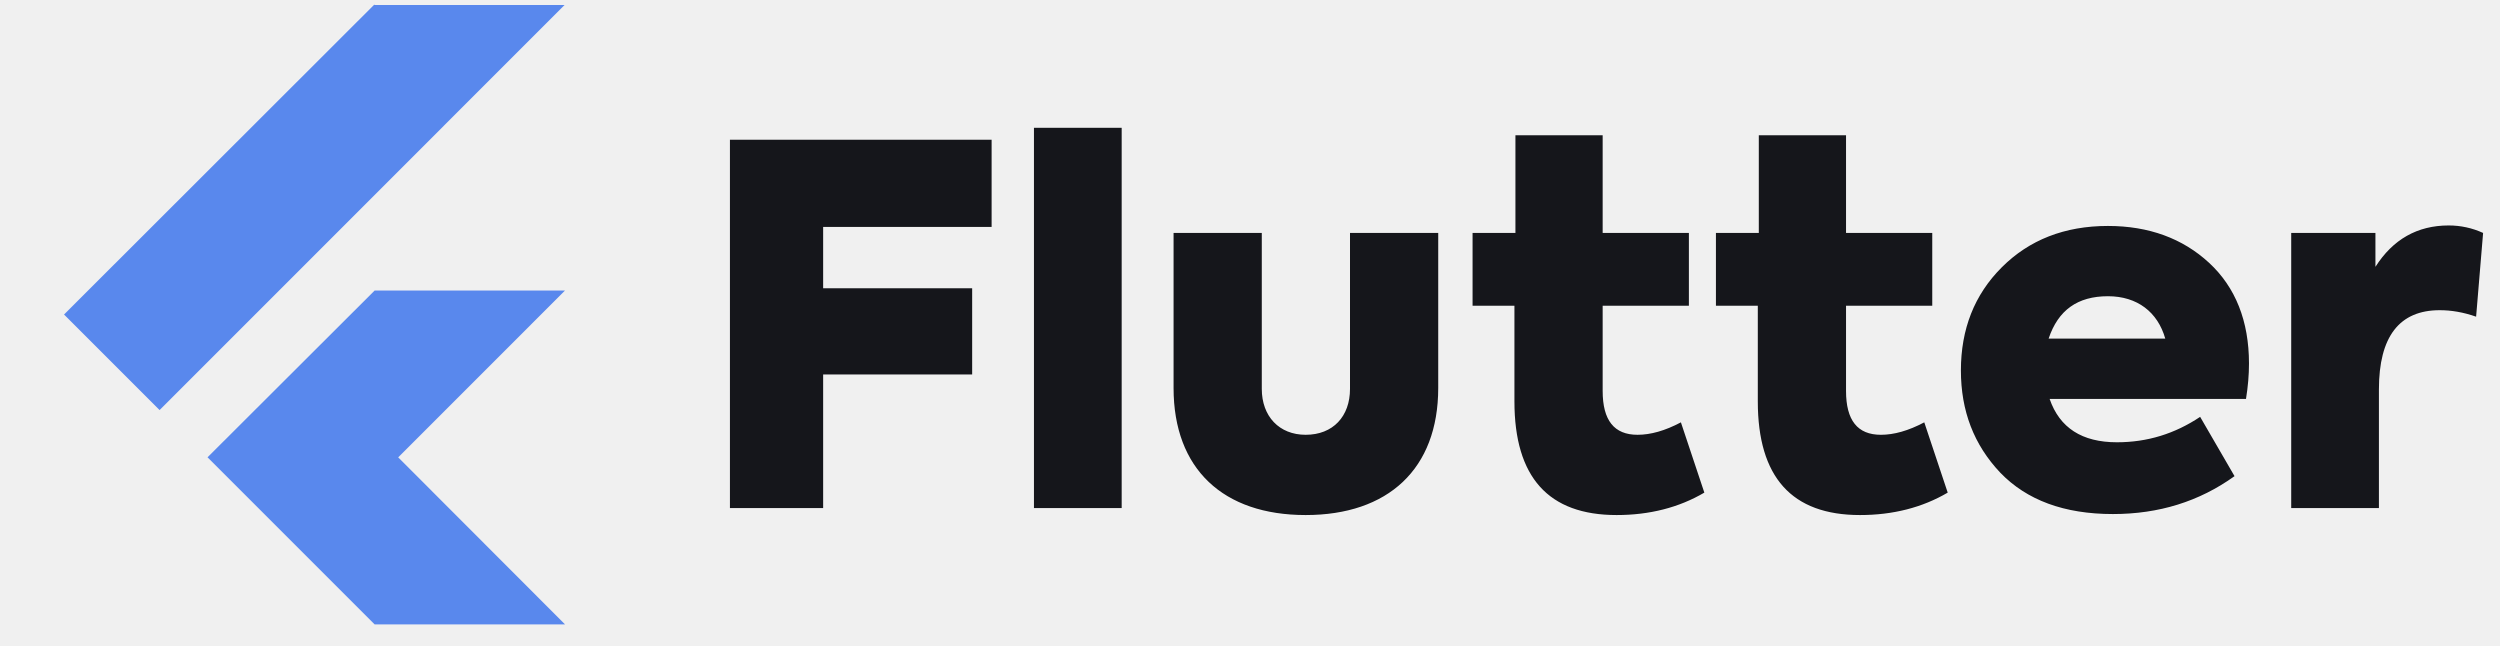
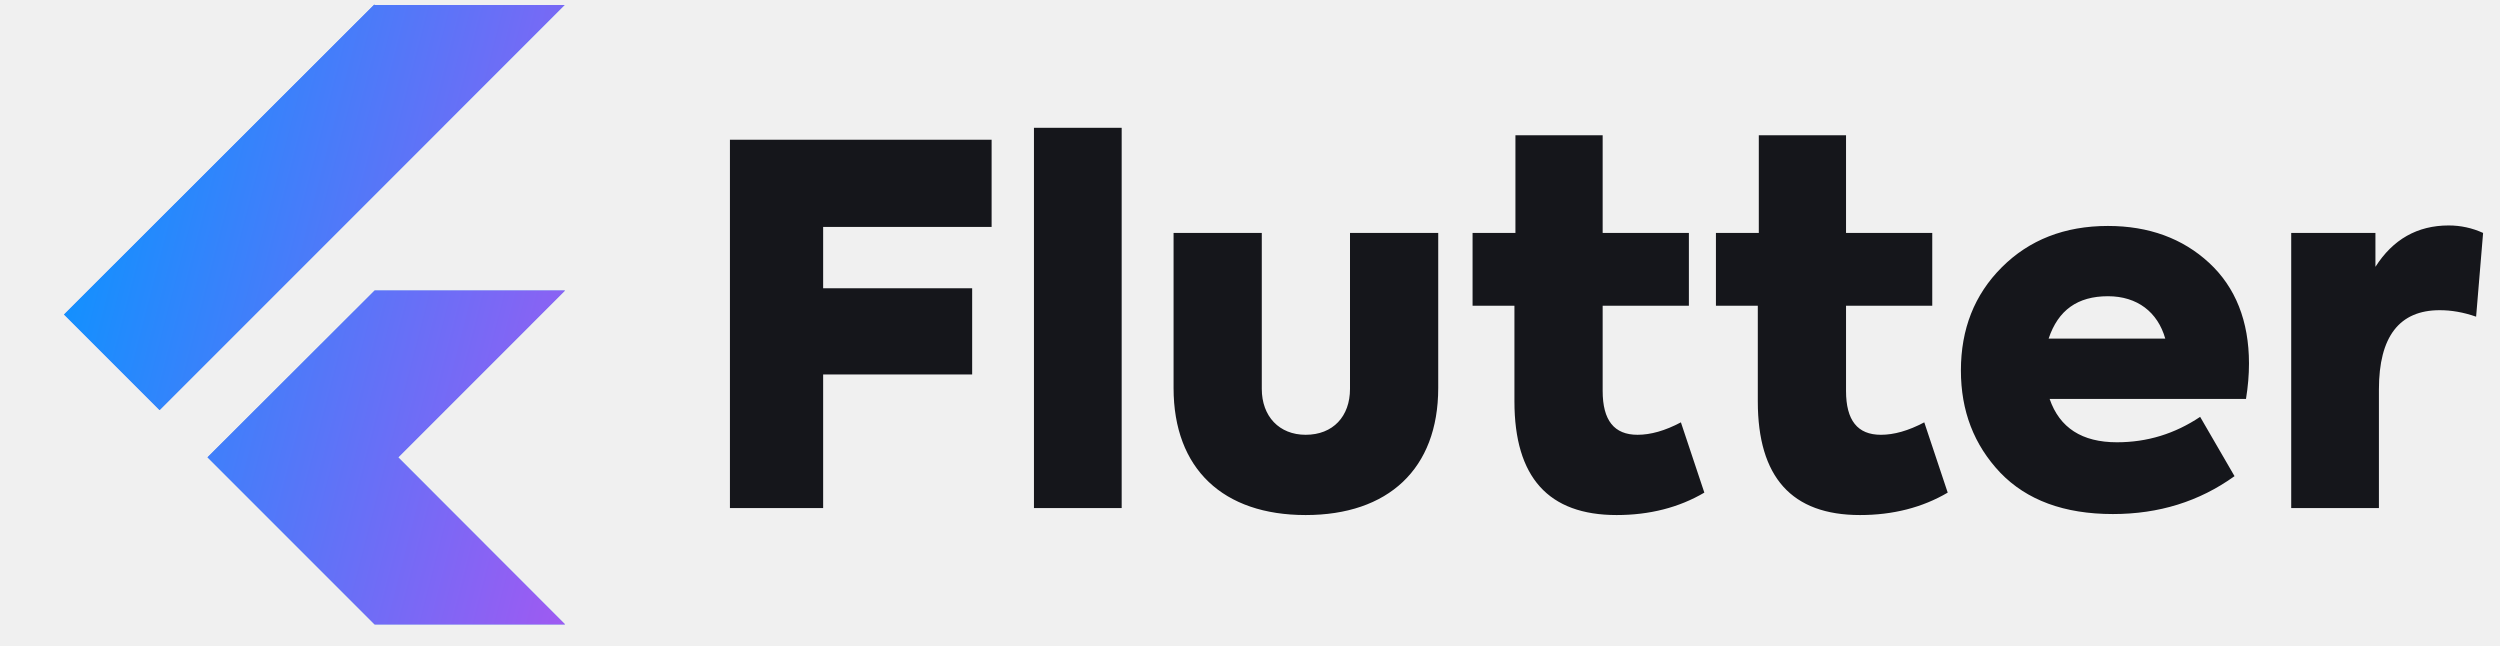
<svg xmlns="http://www.w3.org/2000/svg" width="155" height="40" viewBox="0 0 155 40" fill="none">
-   <g clip-path="url(#clip0_1055_1020)">
-     <g clip-path="url(#clip1_1055_1020)">
+   <g clip-path="url(#clip0_85_364)">
+     <g clip-path="url(#clip1_85_364)">
      <path d="M23.227 18.014L12.867 28.353L23.226 38.712H35.031L24.688 28.356L35.031 18.012H23.228L23.227 18.014ZM23.205 0.286L3.97 19.5L9.894 25.424L35.006 0.308H23.226L23.205 0.286Z" fill="#5988ED" />
+       <path d="M23.227 18.014L12.867 28.353L23.226 38.712H35.031L24.688 28.356L35.031 18.012H23.228L23.227 18.014ZM23.205 0.286L3.97 19.5L9.894 25.424L35.006 0.308H23.226L23.205 0.286Z" fill="url(#paint0_linear_85_364)" />
    </g>
    <path d="M51.035 31.5H45.256V8.663H61.48V14.071H51.035V17.872H60.274V23.218H51.035V31.5ZM69.544 7.922V31.5H64.105V7.922H69.544ZM72.761 24.053V14.442H78.231V24.114C78.231 25.814 79.312 26.957 80.95 26.957C82.65 26.957 83.7 25.814 83.7 24.114V14.442H89.17V24.053C89.17 29.09 86.049 31.933 80.95 31.933C75.851 31.933 72.761 29.09 72.761 24.053ZM104.216 26.185L105.669 30.542C104.093 31.469 102.27 31.933 100.23 31.933C95.996 31.933 93.895 29.584 93.895 24.887V18.954H91.299V14.442H93.957V8.385H99.365V14.442H104.711V18.954H99.365V24.238C99.365 26.061 100.076 26.957 101.528 26.957C102.331 26.957 103.228 26.71 104.216 26.185ZM119.305 26.185L120.758 30.542C119.182 31.469 117.359 31.933 115.319 31.933C111.085 31.933 108.984 29.584 108.984 24.887V18.954H106.388V14.442H109.046V8.385H114.454V14.442H119.8V18.954H114.454V24.238C114.454 26.061 115.165 26.957 116.617 26.957C117.42 26.957 118.317 26.71 119.305 26.185ZM139.437 22.538C139.437 23.249 139.376 23.96 139.252 24.732H127.076C127.694 26.525 129.085 27.421 131.248 27.421C133.133 27.421 134.833 26.896 136.409 25.845L138.541 29.522C136.347 31.098 133.844 31.871 131.001 31.871C127.973 31.871 125.655 31.006 124.017 29.306C122.379 27.575 121.576 25.474 121.576 22.971C121.576 20.406 122.41 18.274 124.11 16.574C125.809 14.875 128.003 14.009 130.692 14.009C133.226 14.009 135.327 14.782 136.965 16.296C138.603 17.81 139.437 19.912 139.437 22.538ZM130.692 18.366C128.807 18.366 127.602 19.232 127.015 20.993H134.246C133.782 19.355 132.515 18.366 130.692 18.366ZM147.493 31.5H142.055V14.442H147.277V16.543C148.359 14.844 149.873 13.978 151.82 13.978C152.561 13.978 153.272 14.133 153.952 14.442L153.519 19.634C152.716 19.355 151.974 19.232 151.263 19.232C148.76 19.232 147.493 20.87 147.493 24.145V31.5Z" fill="#15161B" />
  </g>
  <defs>
-     <clipPath id="clip0_1055_1020">
+     <linearGradient id="paint0_linear_85_364" x1="7.896" y1="-3.232" x2="47.753" y2="7.064" gradientUnits="userSpaceOnUse">
+       <stop stop-color="#0C93FF" />
+       <stop offset="1" stop-color="#B153F0" />
+     </linearGradient>
+     <clipPath id="clip0_85_364">
      <rect width="155" height="40" fill="white" />
    </clipPath>
-     <clipPath id="clip1_1055_1020">
+     <clipPath id="clip1_85_364">
      <rect width="40" height="40" fill="white" />
    </clipPath>
  </defs>
</svg>
